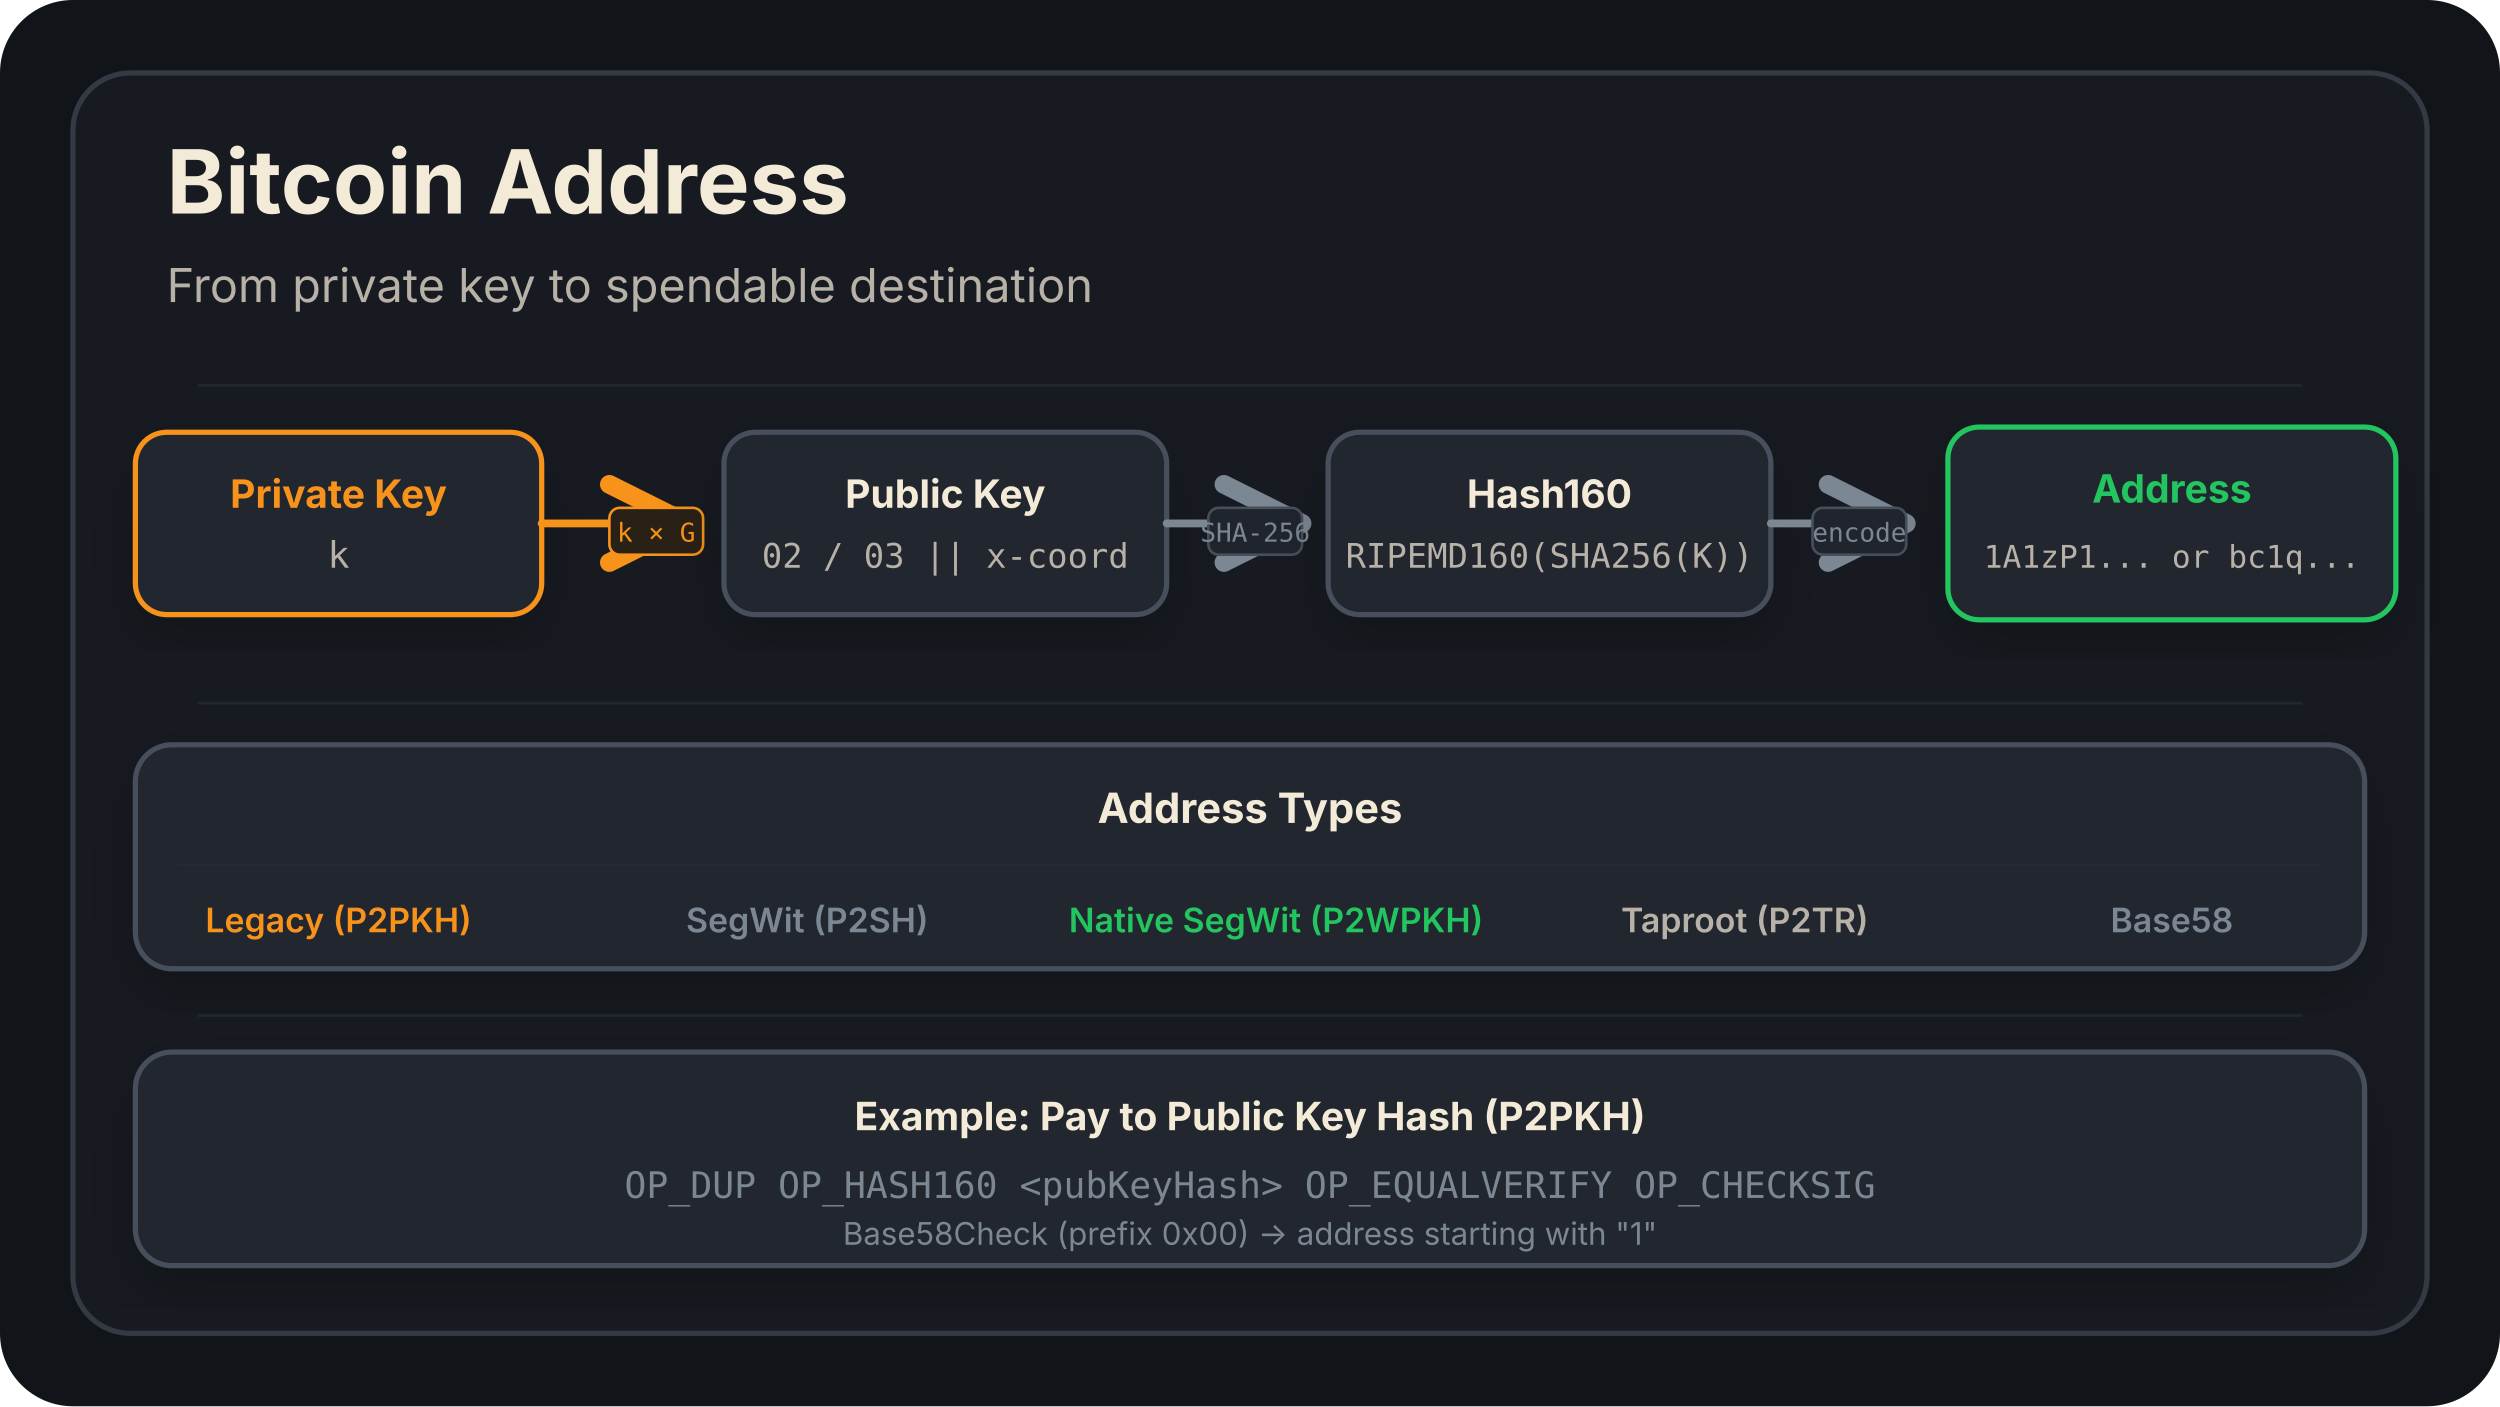
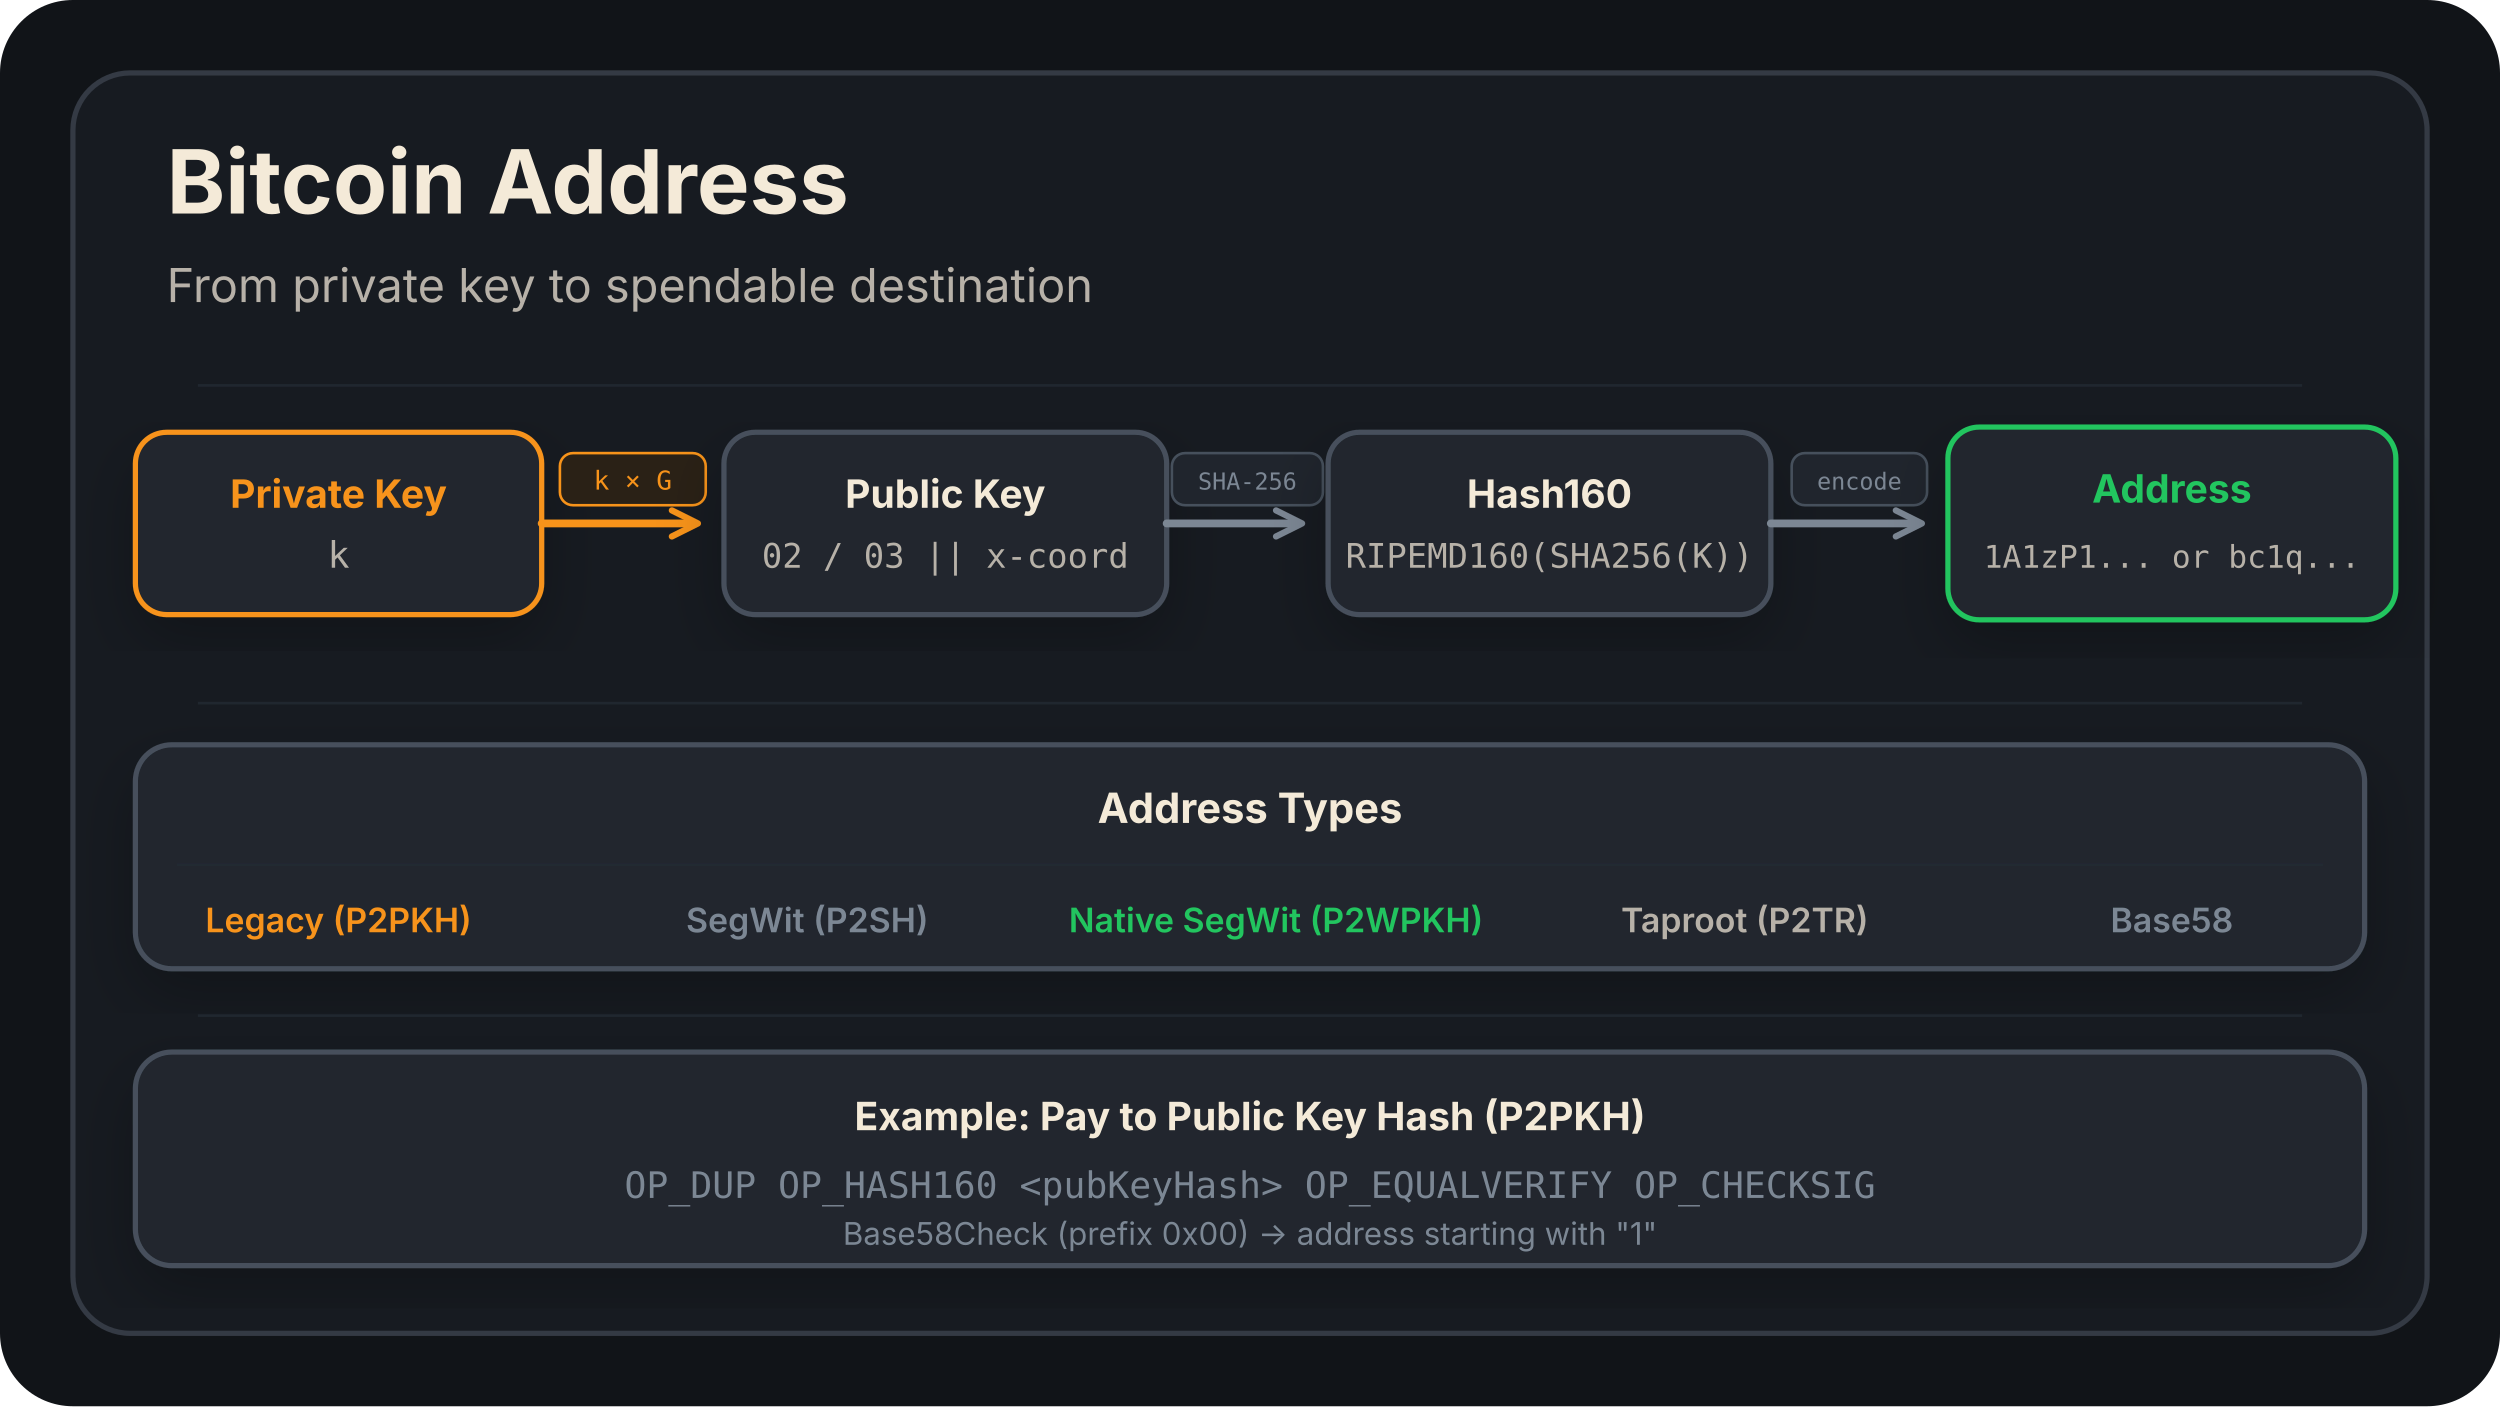
<svg xmlns="http://www.w3.org/2000/svg" width="960" height="540" viewBox="0 0 960 540" fill="none" role="img" aria-labelledby="title desc">
  <defs>
-     <marker id="arrow-orange" markerWidth="14" markerHeight="14" refX="10" refY="7" orient="auto">
+     <marker id="arrow-orange" markerWidth="14" markerHeight="14" refX="10" refY="7" orient="auto" markerUnits="userSpaceOnUse">
      <path d="M2 2L12 7L2 12" fill="none" stroke="#F7931A" stroke-width="2.4" stroke-linecap="round" stroke-linejoin="round" />
    </marker>
-     <marker id="arrow-muted" markerWidth="14" markerHeight="14" refX="10" refY="7" orient="auto">
+     <marker id="arrow-muted" markerWidth="14" markerHeight="14" refX="10" refY="7" orient="auto" markerUnits="userSpaceOnUse">
      <path d="M2 2L12 7L2 12" fill="none" stroke="#7C8794" stroke-width="2.4" stroke-linecap="round" stroke-linejoin="round" />
    </marker>
-     <marker id="arrow-green" markerWidth="14" markerHeight="14" refX="10" refY="7" orient="auto">
+     <marker id="arrow-green" markerWidth="14" markerHeight="14" refX="10" refY="7" orient="auto" markerUnits="userSpaceOnUse">
      <path d="M2 2L12 7L2 12" fill="none" stroke="#22C55E" stroke-width="2.4" stroke-linecap="round" stroke-linejoin="round" />
    </marker>
    <filter id="soft" x="-20%" y="-20%" width="140%" height="140%">
      <feDropShadow dx="0" dy="10" stdDeviation="12" flood-color="#000000" flood-opacity="0.24" />
    </filter>
  </defs>
  <rect width="960" height="540" rx="28" fill="#111418" />
  <rect x="28" y="28" width="904" height="484" rx="22" fill="#171B21" stroke="#343A44" stroke-width="2" />
  <text x="64" y="82" fill="#F4EAD8" font-family="Inter, Arial, sans-serif" font-size="34" font-weight="700">Bitcoin Address</text>
  <text x="64" y="116" fill="#B7B1A8" font-family="Inter, Arial, sans-serif" font-size="18">From private key to spendable destination</text>
  <g stroke="#28313B" stroke-width="1" opacity="0.55">
    <path d="M76 148H884" />
    <path d="M76 270H884" />
    <path d="M76 390H884" />
  </g>
  <g filter="url(#soft)">
    <rect x="52" y="166" width="156" height="70" rx="12" fill="#20252D" stroke="#F7931A" stroke-width="2" />
    <text x="130" y="195" text-anchor="middle" fill="#F7931A" font-family="Inter, Arial, sans-serif" font-size="15" font-weight="700">Private Key</text>
    <text x="130" y="218" text-anchor="middle" fill="#B7B1A8" font-family="JetBrains Mono, monospace" font-size="14">k</text>
  </g>
-   <path d="M208 201L258 201" stroke="#F7931A" stroke-width="3" stroke-linecap="round" marker-end="url(#arrow-orange)" />
-   <rect x="234" y="195" width="36" height="18" rx="4" fill="#2A2116" stroke="#F7931A" stroke-width="1" />
-   <text x="252" y="208" text-anchor="middle" fill="#F7931A" font-family="JetBrains Mono, monospace" font-size="10">k × G</text>
+   <path d="M208 201L266 201" stroke="#F7931A" stroke-width="3" stroke-linecap="round" marker-end="url(#arrow-orange)" />
+   <rect x="215" y="174" width="56" height="20" rx="5" fill="#2A2116" stroke="#F7931A" stroke-width="1" />
+   <text x="243" y="188" text-anchor="middle" fill="#F7931A" font-family="JetBrains Mono, monospace" font-size="10">k × G</text>
  <g filter="url(#soft)">
    <rect x="278" y="166" width="170" height="70" rx="12" fill="#20252D" stroke="#46505C" stroke-width="2" />
    <text x="363" y="195" text-anchor="middle" fill="#F4EAD8" font-family="Inter, Arial, sans-serif" font-size="15" font-weight="700">Public Key</text>
    <text x="363" y="218" text-anchor="middle" fill="#B7B1A8" font-family="JetBrains Mono, monospace" font-size="13">02 / 03 || x-coord</text>
  </g>
-   <path d="M448 201L494 201" stroke="#7C8794" stroke-width="3" stroke-linecap="round" marker-end="url(#arrow-muted)" />
-   <rect x="464" y="195" width="36" height="18" rx="4" fill="#20252D" stroke="#46505C" stroke-width="1" />
-   <text x="482" y="208" text-anchor="middle" fill="#7C8794" font-family="JetBrains Mono, monospace" font-size="10">SHA-256</text>
+   <path d="M448 201L498 201" stroke="#7C8794" stroke-width="3" stroke-linecap="round" marker-end="url(#arrow-muted)" />
+   <rect x="450" y="174" width="58" height="20" rx="5" fill="#20252D" stroke="#46505C" stroke-width="1" />
+   <text x="479" y="188" text-anchor="middle" fill="#7C8794" font-family="JetBrains Mono, monospace" font-size="9">SHA-256</text>
  <g filter="url(#soft)">
    <rect x="510" y="166" width="170" height="70" rx="12" fill="#20252D" stroke="#46505C" stroke-width="2" />
    <text x="595" y="195" text-anchor="middle" fill="#F4EAD8" font-family="Inter, Arial, sans-serif" font-size="15" font-weight="700">Hash160</text>
    <text x="595" y="218" text-anchor="middle" fill="#B7B1A8" font-family="JetBrains Mono, monospace" font-size="13">RIPEMD160(SHA256(K))</text>
  </g>
-   <path d="M680 201L726 201" stroke="#7C8794" stroke-width="3" stroke-linecap="round" marker-end="url(#arrow-muted)" />
-   <rect x="696" y="195" width="36" height="18" rx="4" fill="#20252D" stroke="#46505C" stroke-width="1" />
-   <text x="714" y="208" text-anchor="middle" fill="#7C8794" font-family="JetBrains Mono, monospace" font-size="10">encode</text>
+   <path d="M680 201L736 201" stroke="#7C8794" stroke-width="3" stroke-linecap="round" marker-end="url(#arrow-muted)" />
+   <rect x="688" y="174" width="52" height="20" rx="5" fill="#20252D" stroke="#46505C" stroke-width="1" />
+   <text x="714" y="188" text-anchor="middle" fill="#7C8794" font-family="JetBrains Mono, monospace" font-size="9">encode</text>
  <g filter="url(#soft)">
    <rect x="748" y="164" width="172" height="74" rx="12" fill="#20252D" stroke="#22C55E" stroke-width="2" />
    <text x="834" y="193" text-anchor="middle" fill="#22C55E" font-family="Inter, Arial, sans-serif" font-size="15" font-weight="700">Address</text>
    <text x="834" y="218" text-anchor="middle" fill="#B7B1A8" font-family="JetBrains Mono, monospace" font-size="12">1A1zP1... or bc1q...</text>
  </g>
  <g filter="url(#soft)">
    <rect x="52" y="286" width="856" height="86" rx="14" fill="#20252D" stroke="#46505C" stroke-width="2" />
    <text x="480" y="316" text-anchor="middle" fill="#F4EAD8" font-family="Inter, Arial, sans-serif" font-size="16" font-weight="700">Address Types</text>
    <g stroke="#28313B" stroke-width="1" opacity="0.4">
      <path d="M68 332H892" />
    </g>
    <text x="130" y="358" text-anchor="middle" fill="#F7931A" font-family="Inter, Arial, sans-serif" font-size="13" font-weight="600">Legacy (P2PKH)</text>
    <text x="310" y="358" text-anchor="middle" fill="#7C8794" font-family="Inter, Arial, sans-serif" font-size="13" font-weight="600">SegWit (P2SH)</text>
    <text x="490" y="358" text-anchor="middle" fill="#22C55E" font-family="Inter, Arial, sans-serif" font-size="13" font-weight="600">Native SegWit (P2WPKH)</text>
    <text x="670" y="358" text-anchor="middle" fill="#B7B1A8" font-family="Inter, Arial, sans-serif" font-size="13" font-weight="600">Taproot (P2TR)</text>
    <text x="834" y="358" text-anchor="middle" fill="#7C8794" font-family="Inter, Arial, sans-serif" font-size="13" font-weight="600">Base58</text>
  </g>
  <g filter="url(#soft)">
    <rect x="52" y="404" width="856" height="82" rx="14" fill="#20252D" stroke="#46505C" stroke-width="2" />
    <text x="480" y="434" text-anchor="middle" fill="#F4EAD8" font-family="Inter, Arial, sans-serif" font-size="15" font-weight="700">Example: Pay to Public Key Hash (P2PKH)</text>
    <text x="480" y="460" text-anchor="middle" fill="#7C8794" font-family="JetBrains Mono, monospace" font-size="14">OP_DUP OP_HASH160 &lt;pubKeyHash&gt; OP_EQUALVERIFY OP_CHECKSIG</text>
    <text x="480" y="478" text-anchor="middle" fill="#7C8794" font-family="Inter, Arial, sans-serif" font-size="12">Base58Check (prefix 0x00) → address starting with "1"</text>
  </g>
</svg>
